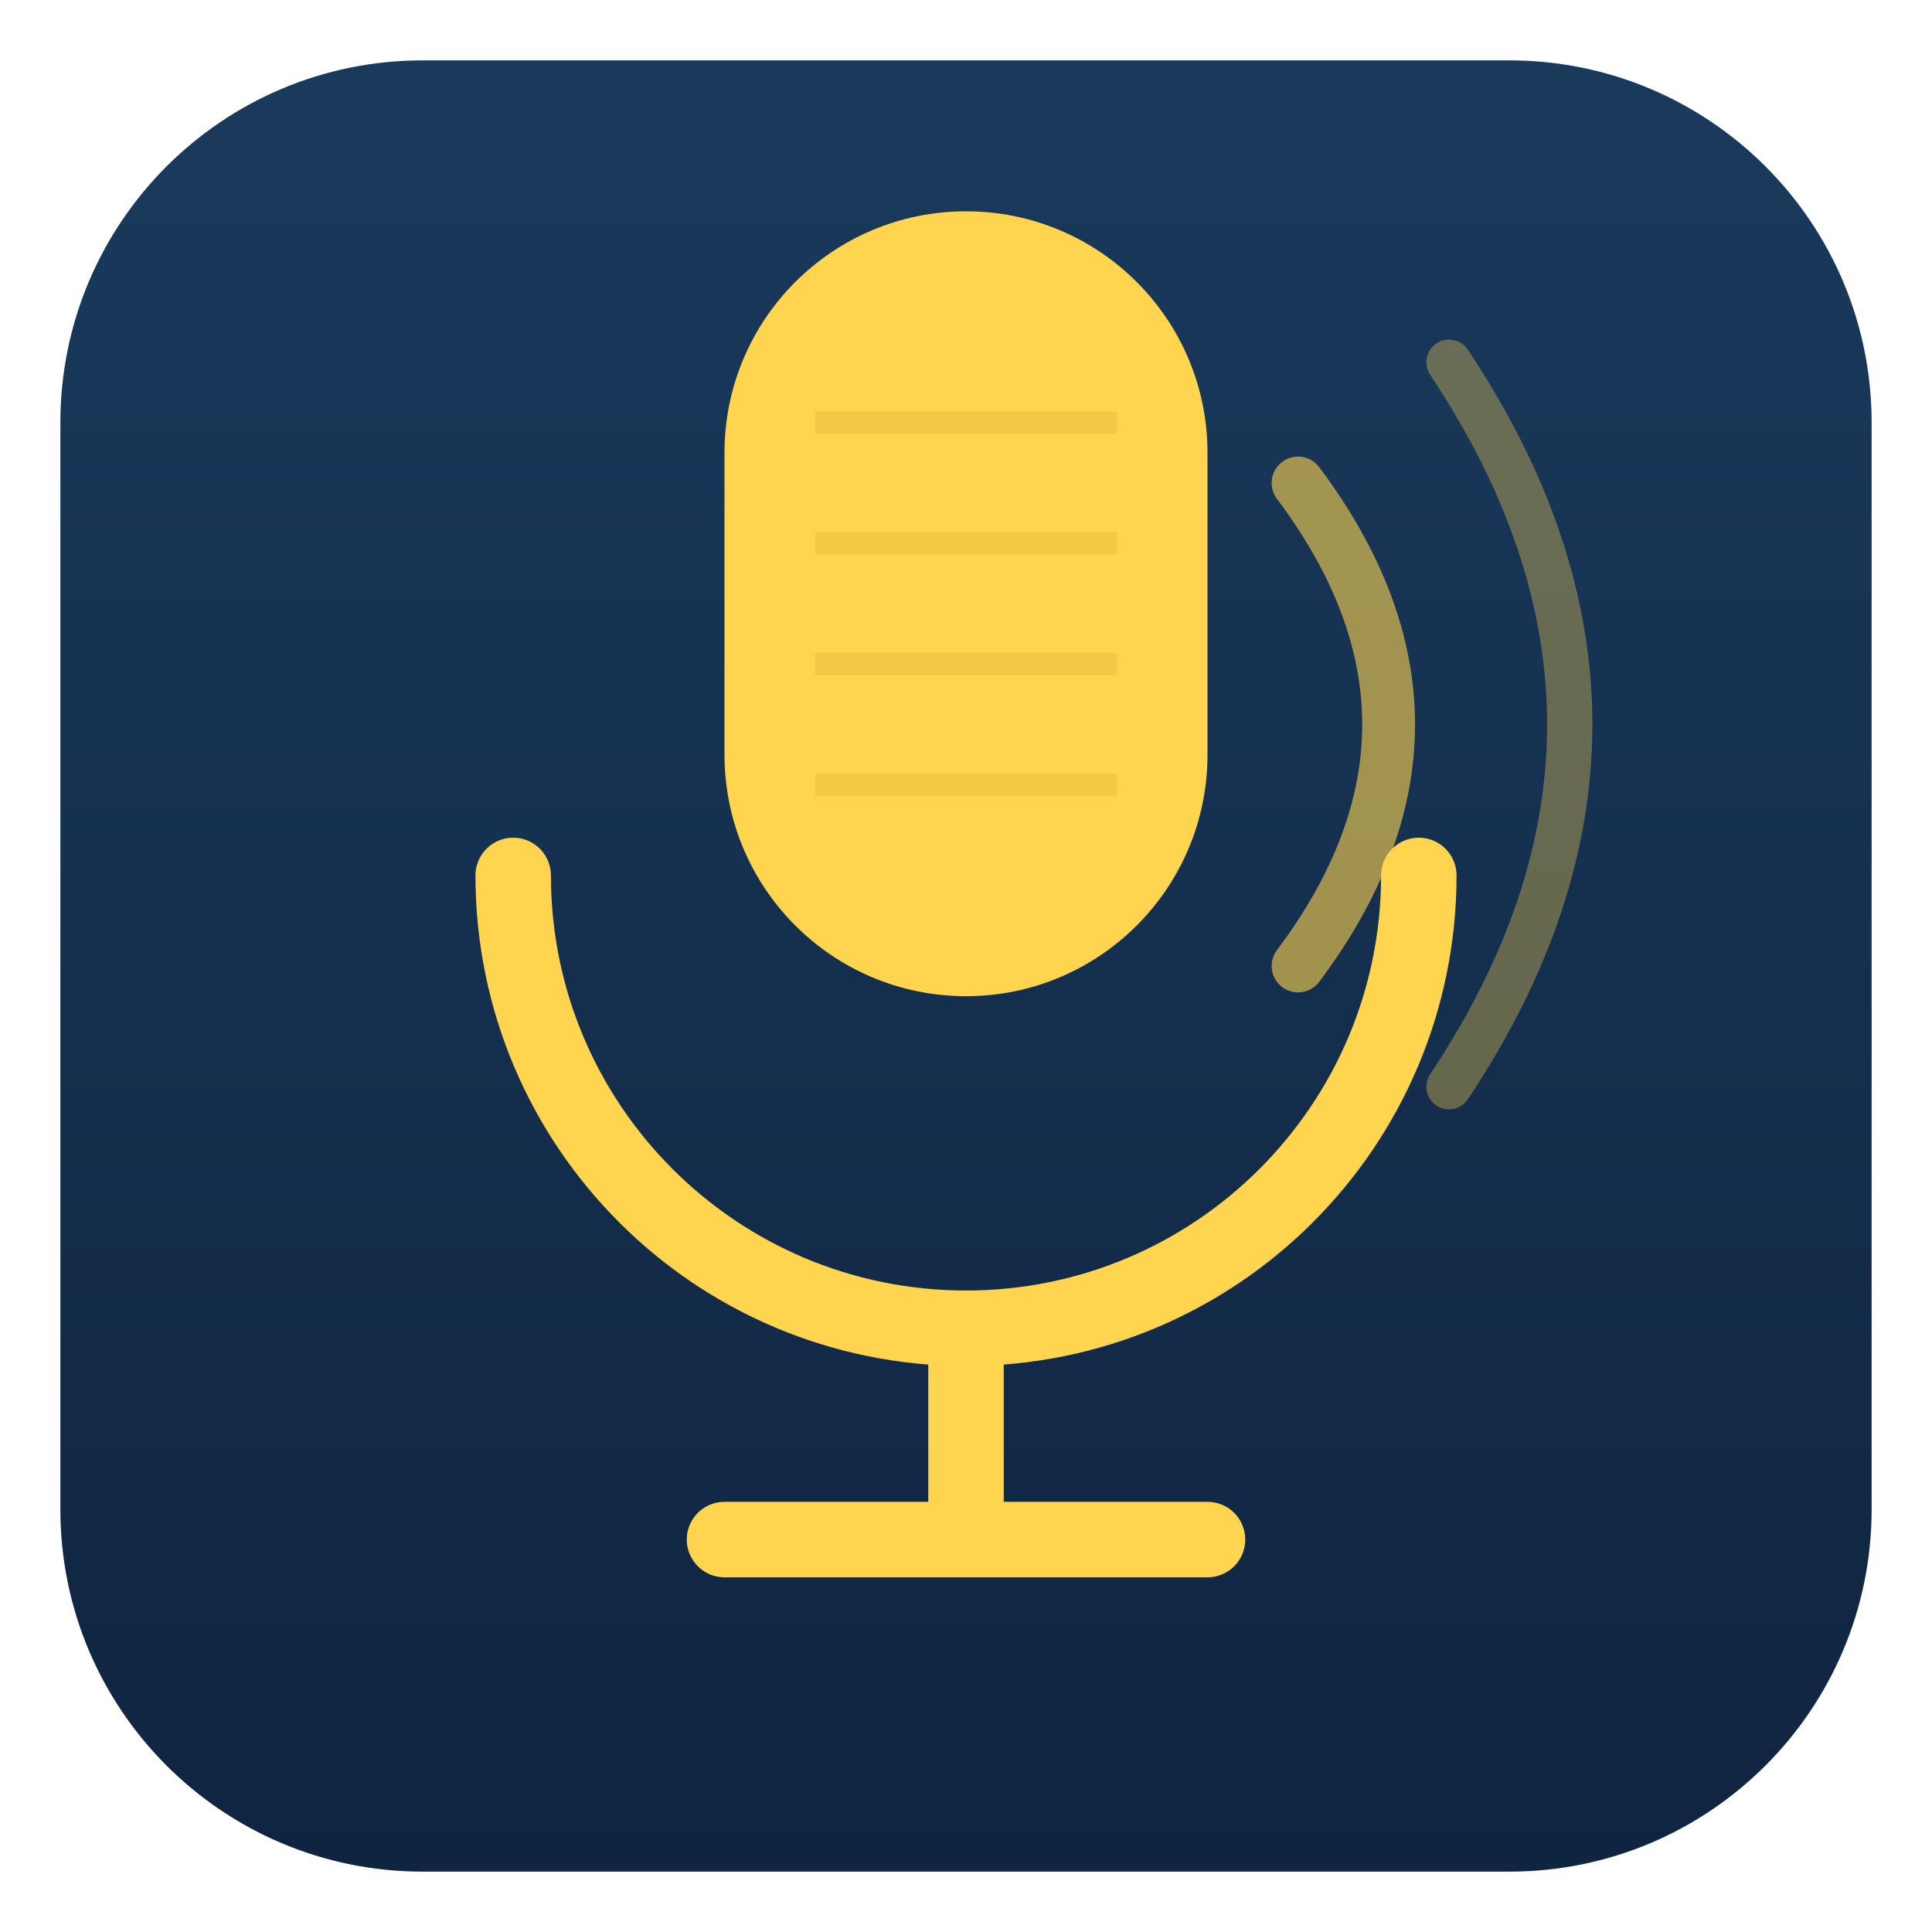
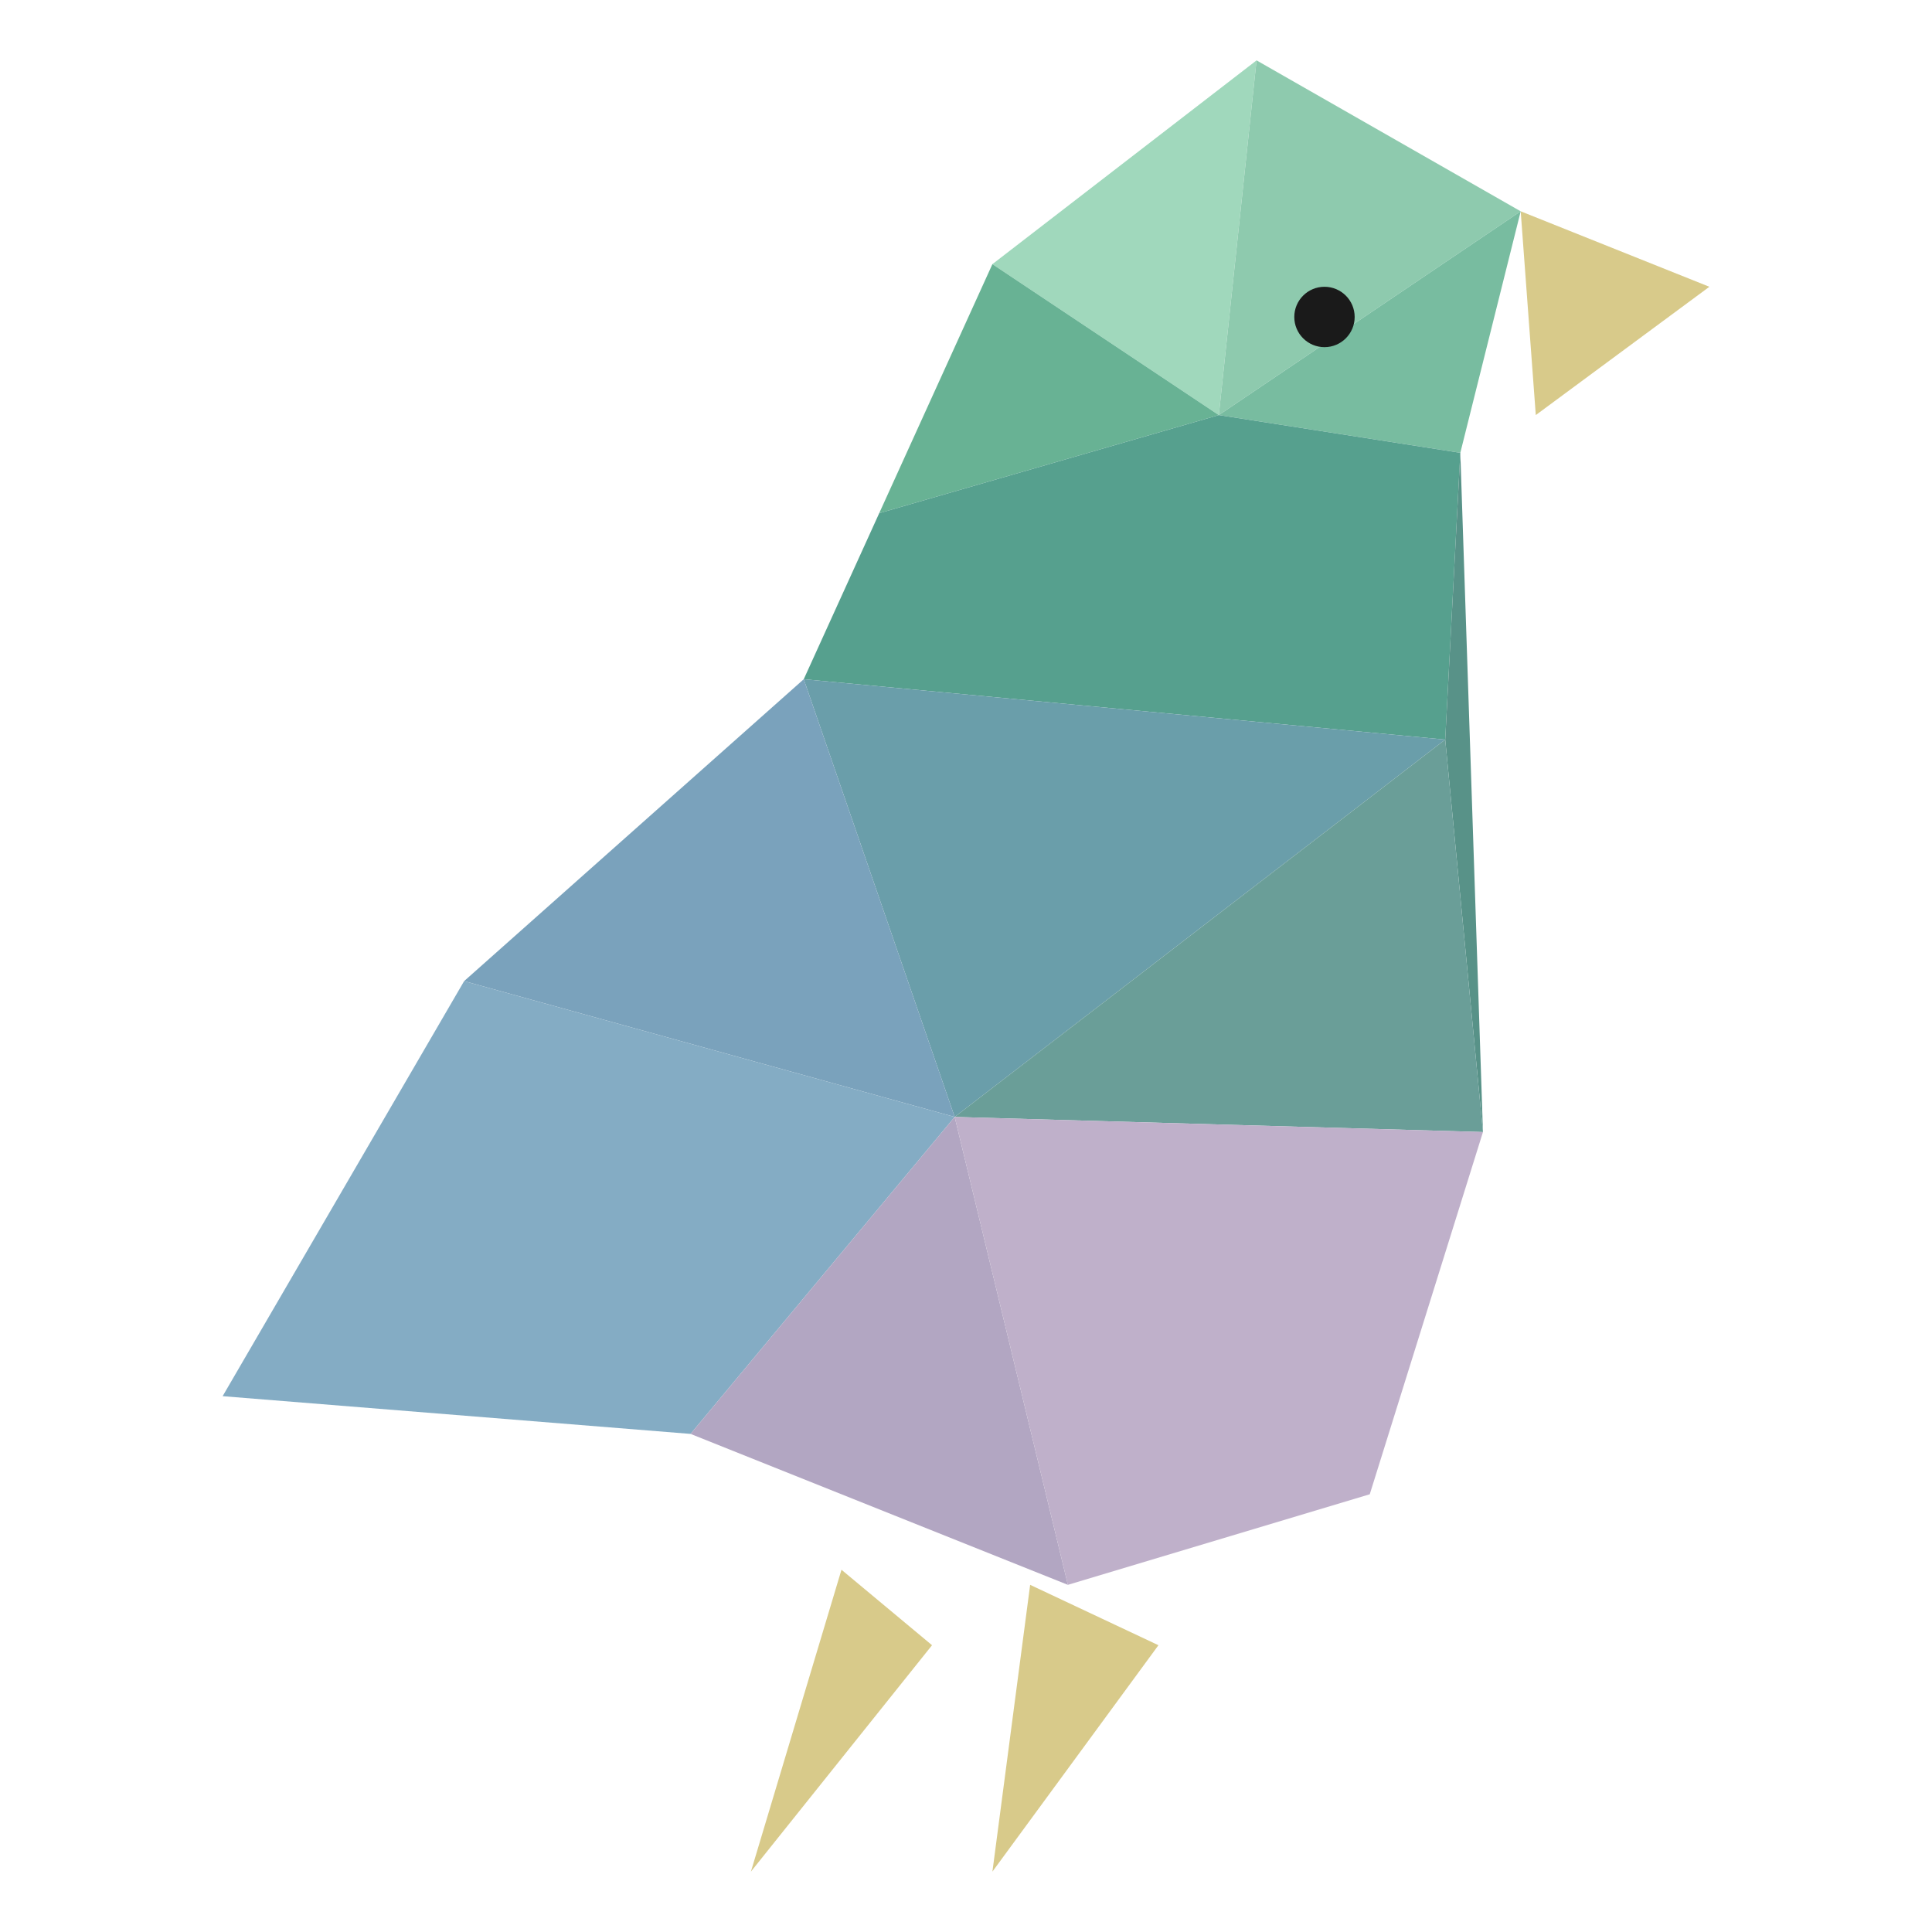
- <svg xmlns="http://www.w3.org/2000/svg" viewBox="0 0 128 128">
-   <defs>
-     <linearGradient id="bg" x1="0" y1="0" x2="0" y2="1">
-       <stop offset="0%" stop-color="#1a3a5c" />
-       <stop offset="100%" stop-color="#0f2440" />
-     </linearGradient>
-   </defs>
-   <rect x="4" y="4" width="120" height="120" rx="24" fill="url(#bg)" />
-   <rect x="48" y="14" width="32" height="52" rx="16" fill="#FFD54F" />
-   <line x1="54" y1="28" x2="74" y2="28" stroke="#E6BE3A" stroke-width="1.5" opacity="0.5" />
-   <line x1="54" y1="36" x2="74" y2="36" stroke="#E6BE3A" stroke-width="1.5" opacity="0.5" />
-   <line x1="54" y1="44" x2="74" y2="44" stroke="#E6BE3A" stroke-width="1.5" opacity="0.5" />
-   <line x1="54" y1="52" x2="74" y2="52" stroke="#E6BE3A" stroke-width="1.5" opacity="0.5" />
-   <path d="M34 58 a30 30 0 0 0 60 0" fill="none" stroke="#FFD54F" stroke-width="5" stroke-linecap="round" />
-   <line x1="64" y1="88" x2="64" y2="102" stroke="#FFD54F" stroke-width="5" stroke-linecap="round" />
-   <line x1="48" y1="102" x2="80" y2="102" stroke="#FFD54F" stroke-width="5" stroke-linecap="round" />
-   <path d="M86 32 q12 16 0 32" fill="none" stroke="#FFD54F" stroke-width="3.5" stroke-linecap="round" opacity="0.6" />
-   <path d="M96 24 q16 24 0 48" fill="none" stroke="#FFD54F" stroke-width="3" stroke-linecap="round" opacity="0.35" />
+ <svg xmlns="http://www.w3.org/2000/svg" viewBox="-11.5 0 256 256">
+   <polygon points="155,8 120,35 150,55" fill="#a0d8bc" />
+   <polygon points="155,8 190,28 150,55" fill="#8ecaae" />
+   <polygon points="120,35 150,55 105,68" fill="#68b294" />
+   <polygon points="150,55 190,28 182,60" fill="#78bca0" />
+   <polygon points="190,28 215,38 192,55" fill="#d8ca8a" />
+   <polygon points="105,68 150,55 182,60 180,98 95,90" fill="#56a08e" />
+   <polygon points="95,90 180,98 115,148" fill="#6a9eaa" />
+   <polygon points="95,90 50,130 115,148" fill="#7aa2bc" />
+   <polygon points="50,130 18,185 80,190 115,148" fill="#84acc4" />
+   <polygon points="180,98 182,60 185,150" fill="#589288" />
+   <polygon points="180,98 185,150 115,148" fill="#6a9e98" />
+   <polygon points="115,148 80,190 130,210" fill="#b2a6c2" />
+   <polygon points="115,148 185,150 170,198 130,210" fill="#bfb0ca" />
+   <polygon points="100,208 88,248 112,218" fill="#d8ca8a" />
+   <polygon points="125,210 120,248 142,218" fill="#d8ca8a" />
+   <circle cx="164" cy="42" r="4" fill="#1a1a1a" />
</svg>
